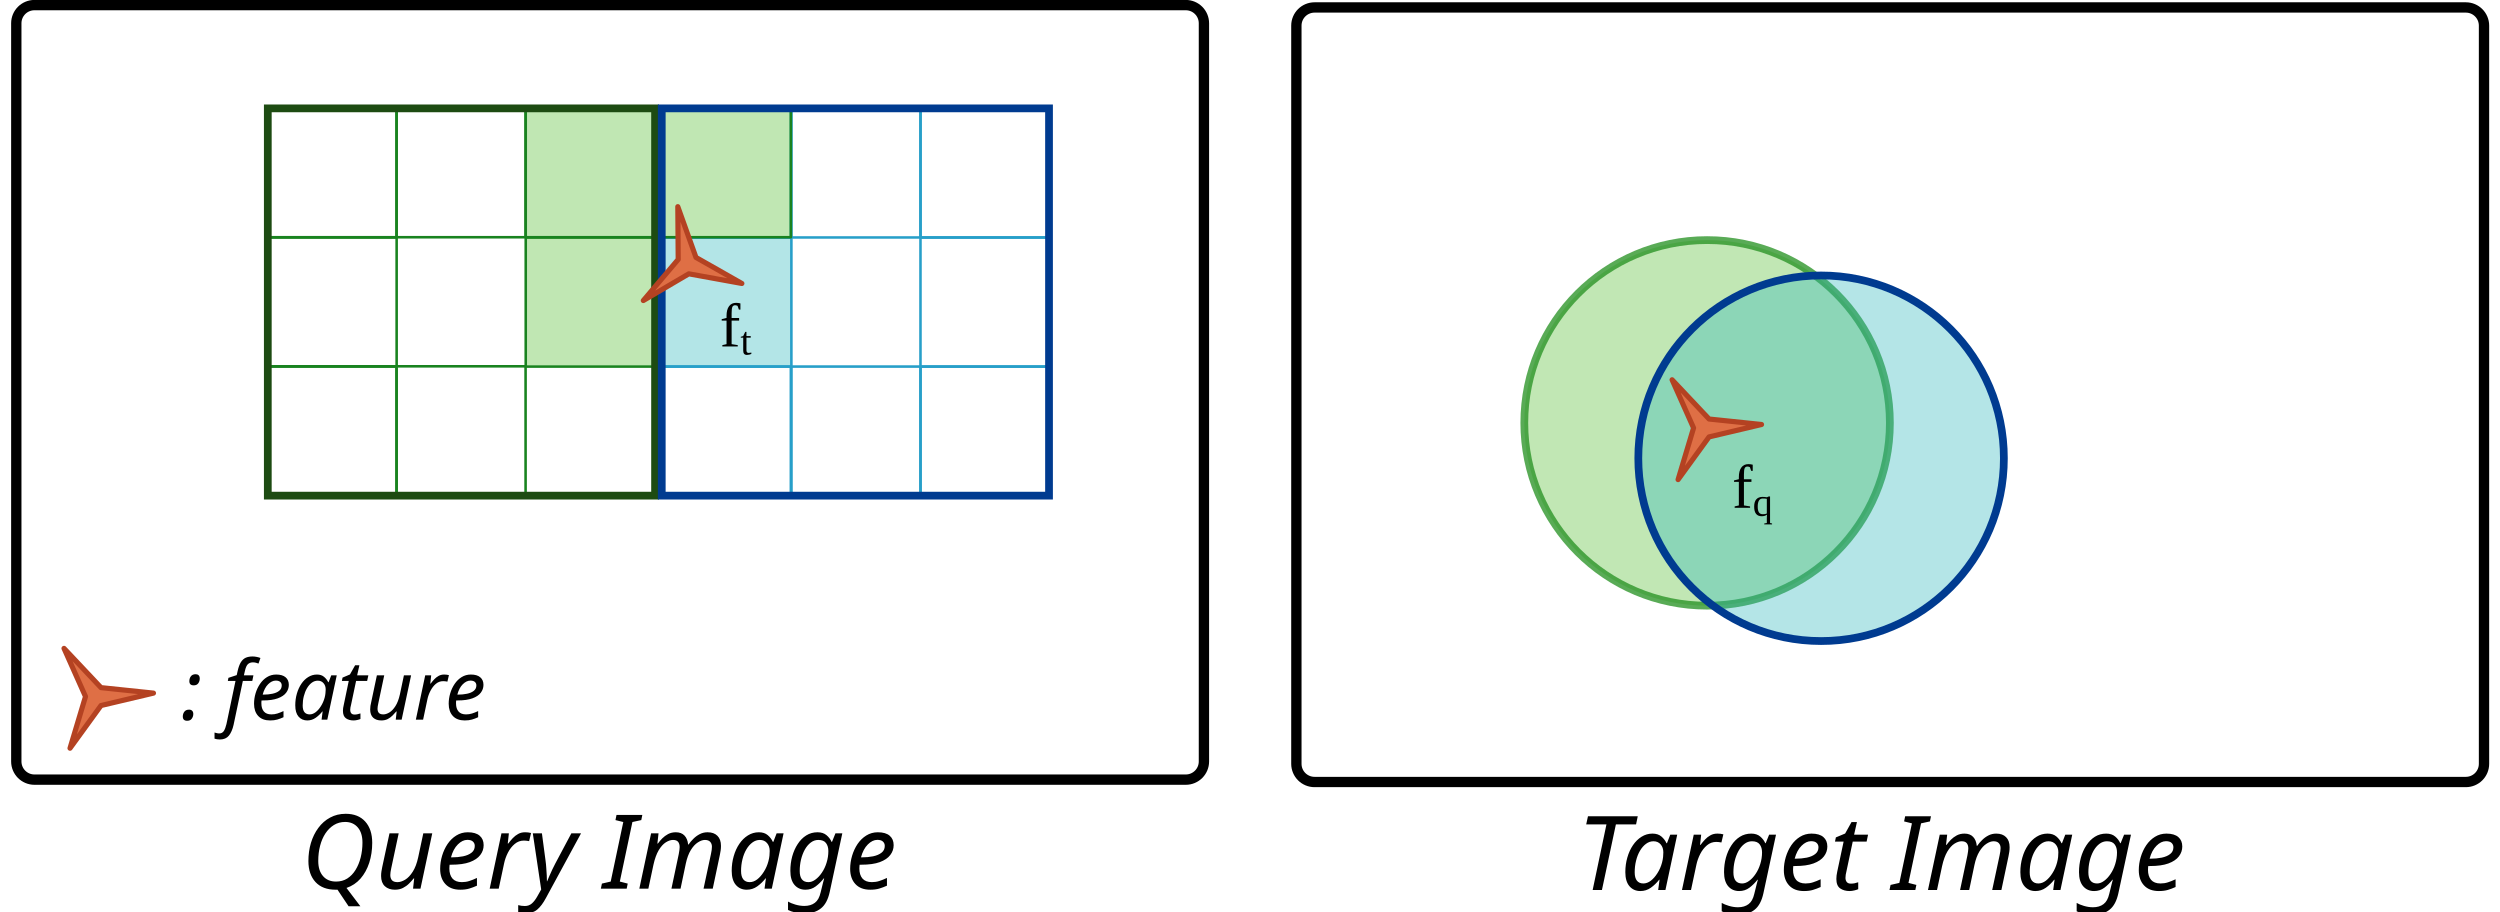
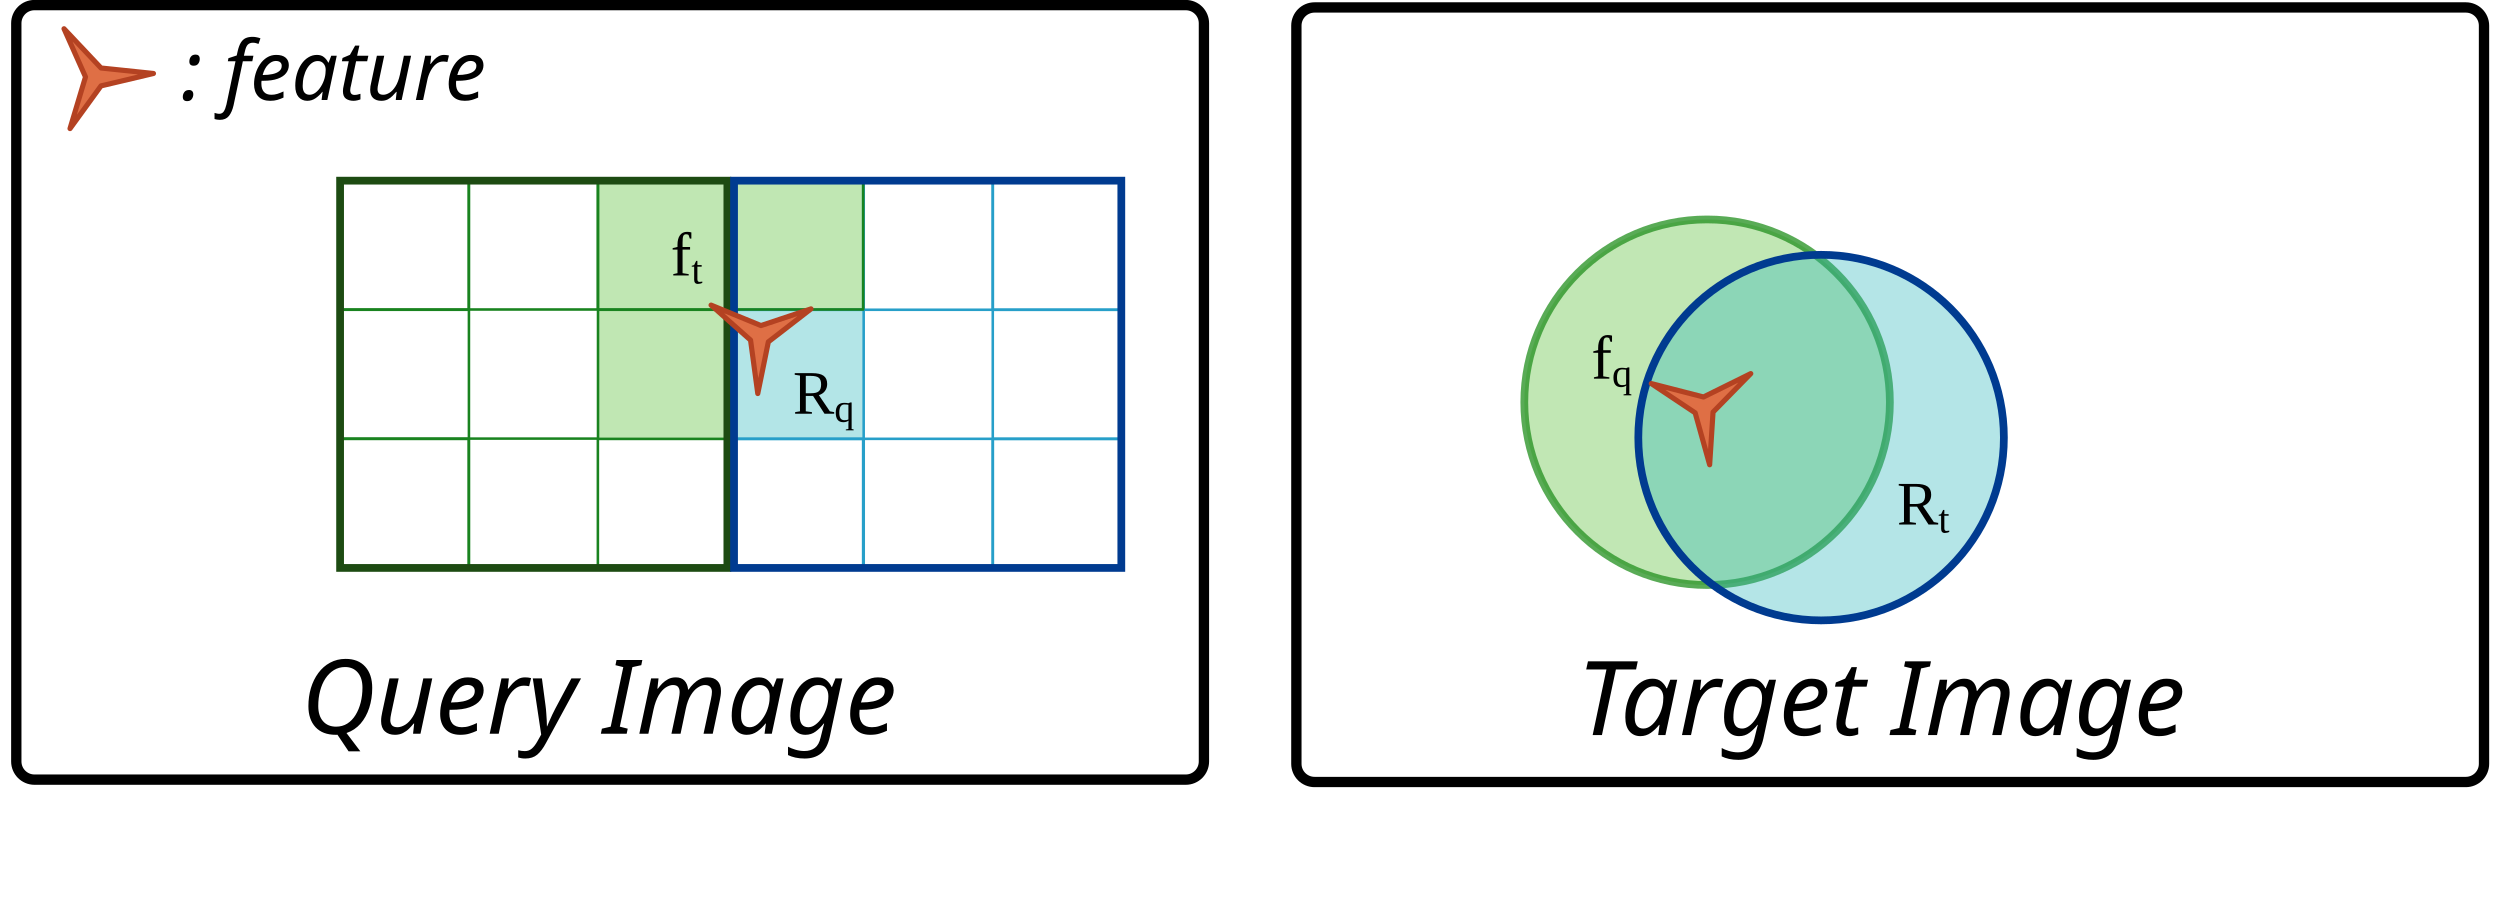
<svg xmlns="http://www.w3.org/2000/svg" xmlns:xlink="http://www.w3.org/1999/xlink" width="484.156" height="176.519" id="svg2" version="1.1">
-   <defs id="defs4">
-     <pattern id="Strips1_1" patternTransform="translate(0,0) scale(10,10)" height="1" width="2" patternUnits="userSpaceOnUse">
-       <rect id="rect4792" height="2" width="1" y="-0.5" x="0" style="fill:black;stroke:none" />
-     </pattern>
-   </defs>
+   <defs id="defs4" />
  <g id="layer1" transform="translate(-216.8438,-41.375)">
-     <rect y="87.372" x="268.658" height="25" width="25" id="rect4049" style="fill:none;stroke:#19831f;stroke-width:0.5;stroke-linecap:butt;stroke-linejoin:round;stroke-miterlimit:4;stroke-opacity:1;stroke-dasharray:none" />
+     <rect y="101.372" x="282.658" height="25" width="25" id="rect4049" style="fill:none;stroke:#19831f;stroke-width:0.5;stroke-linecap:butt;stroke-linejoin:round;stroke-miterlimit:4;stroke-opacity:1;stroke-dasharray:none" />
    <use height="1052.362" width="744.094" transform="translate(0,-25.05797)" id="use5584" xlink:href="#rect4049" y="0" x="0" style="fill:none" />
-     <rect transform="scale(-1,-1)" y="-137.314" x="-293.658" height="25" width="25" id="use5588" style="fill:none;stroke:#19831f;stroke-width:0.5;stroke-linecap:butt;stroke-linejoin:round;stroke-miterlimit:4;stroke-opacity:1;stroke-dasharray:none" />
-     <rect transform="scale(-1,-1)" y="-137.314" x="-318.63" height="25" width="25" id="use5590" style="fill:none;stroke:#19831f;stroke-width:0.5;stroke-linecap:butt;stroke-linejoin:round;stroke-miterlimit:4;stroke-opacity:1;stroke-dasharray:none" />
-     <rect transform="scale(-1,-1)" y="-87.314" x="-318.63" height="25" width="25" id="use5592" style="fill:none;stroke:#19831f;stroke-width:0.5;stroke-linecap:butt;stroke-linejoin:round;stroke-miterlimit:4;stroke-opacity:1;stroke-dasharray:none" />
-     <rect style="fill:#50bd2c;fill-opacity:0.356;stroke:#19831f;stroke-width:0.5;stroke-linecap:butt;stroke-linejoin:round;stroke-miterlimit:4;stroke-opacity:1;stroke-dasharray:none" id="use4051" width="25" height="25" x="-343.658" y="-87.314" transform="scale(-1,-1)" />
-     <rect style="fill:#50bd2c;fill-opacity:0.356;stroke:#19831f;stroke-width:0.5;stroke-linecap:butt;stroke-linejoin:round;stroke-miterlimit:4;stroke-opacity:1;stroke-dasharray:none" id="rect5586" width="25" height="25" x="318.658" y="87.372" />
-     <rect y="62.362" x="268.707" height="75" width="75" id="rect5553" style="fill:none;stroke:#1d4b12;stroke-width:1.5;stroke-miterlimit:4;stroke-opacity:1;stroke-dasharray:none" />
-     <rect style="fill:#2cb7bd;fill-opacity:0.356;stroke:#279fc9;stroke-width:0.5;stroke-linecap:butt;stroke-linejoin:round;stroke-miterlimit:4;stroke-opacity:1;stroke-dasharray:none" id="use3866" width="25" height="25" x="345.106" y="87.372" />
-     <g id="g3932" transform="translate(-250,0)">
+     <rect transform="scale(-1,-1)" y="-151.314" x="-307.658" height="25" width="25" id="use5588" style="fill:none;stroke:#19831f;stroke-width:0.5;stroke-linecap:butt;stroke-linejoin:round;stroke-miterlimit:4;stroke-opacity:1;stroke-dasharray:none" />
+     <rect transform="scale(-1,-1)" y="-151.314" x="-332.63" height="25" width="25" id="use5590" style="fill:none;stroke:#19831f;stroke-width:0.5;stroke-linecap:butt;stroke-linejoin:round;stroke-miterlimit:4;stroke-opacity:1;stroke-dasharray:none" />
+     <rect transform="scale(-1,-1)" y="-101.314" x="-332.63" height="25" width="25" id="use5592" style="fill:none;stroke:#19831f;stroke-width:0.5;stroke-linecap:butt;stroke-linejoin:round;stroke-miterlimit:4;stroke-opacity:1;stroke-dasharray:none" />
+     <rect style="fill:#50bd2c;fill-opacity:0.356;stroke:#19831f;stroke-width:0.5;stroke-linecap:butt;stroke-linejoin:round;stroke-miterlimit:4;stroke-opacity:1;stroke-dasharray:none" id="use4051" width="25" height="25" x="-357.658" y="-101.314" transform="scale(-1,-1)" />
+     <rect style="fill:#50bd2c;fill-opacity:0.356;stroke:#19831f;stroke-width:0.5;stroke-linecap:butt;stroke-linejoin:round;stroke-miterlimit:4;stroke-opacity:1;stroke-dasharray:none" id="rect5586" width="25" height="25" x="332.658" y="101.372" />
+     <rect y="76.362" x="282.707" height="75" width="75" id="rect5553" style="fill:none;stroke:#1d4b12;stroke-width:1.5;stroke-miterlimit:4;stroke-opacity:1;stroke-dasharray:none" />
+     <rect style="fill:#2cb7bd;fill-opacity:0.356;stroke:#279fc9;stroke-width:0.5;stroke-linecap:butt;stroke-linejoin:round;stroke-miterlimit:4;stroke-opacity:1;stroke-dasharray:none" id="use3866" width="25" height="25" x="359.106" y="101.372" />
+     <g id="g3932" transform="translate(-236,14)">
      <rect y="62.362" x="595" height="25" width="25" id="rect3813" style="fill:none;stroke:#279fc9;stroke-width:0.5;stroke-linecap:butt;stroke-linejoin:round;stroke-miterlimit:4;stroke-opacity:1;stroke-dasharray:none" />
      <use height="1052.362" width="744.094" transform="translate(25.11612,0)" id="use3858" xlink:href="#rect3813" y="0" x="0" />
      <use height="1052.362" width="744.094" transform="translate(24.98985,0)" id="use3860" xlink:href="#use3858" y="0" x="0" />
      <use height="1052.362" width="744.094" transform="translate(0,50)" id="use3862" xlink:href="#use3860" y="0" x="0" />
      <use height="1052.362" width="744.094" transform="translate(0,-24.98985)" id="use3864" xlink:href="#use3862" y="0" x="0" />
      <use height="1052.362" width="744.094" transform="translate(0,50)" id="use3870" xlink:href="#rect3813" y="0" x="0" />
      <use height="1052.362" width="744.094" transform="translate(0,50)" id="use3872" xlink:href="#use3858" y="0" x="0" />
    </g>
-     <text xml:space="preserve" style="line-height:125%" x="356.234" y="108.476" id="text3779">
-       <tspan id="tspan3781" x="356.234" y="108.476">f<tspan style="font-size:65.001%;baseline-shift:sub" id="tspan3783">t</tspan>
+     <text xml:space="preserve" style="line-height:125%" x="346.734" y="94.726" id="text3779">
+       <tspan id="tspan3781" x="346.734" y="94.726">f<tspan style="font-size:65.001%;baseline-shift:sub" id="tspan3783">t</tspan>
      </tspan>
    </text>
-     <rect style="fill:#50bd2c;fill-opacity:0.356;stroke:#19831f;stroke-width:0.5;stroke-linecap:butt;stroke-linejoin:round;stroke-miterlimit:4;stroke-opacity:1;stroke-dasharray:none" id="use4053" width="25" height="25" x="-370.012" y="-87.314" transform="scale(-1,-1)" />
-     <rect style="fill:none;stroke:#003b90;stroke-width:1.5;stroke-miterlimit:4;stroke-opacity:1;stroke-dasharray:none" id="rect3811" width="75" height="75" x="345" y="62.362" />
+     <rect style="fill:#50bd2c;fill-opacity:0.356;stroke:#19831f;stroke-width:0.5;stroke-linecap:butt;stroke-linejoin:round;stroke-miterlimit:4;stroke-opacity:1;stroke-dasharray:none" id="use4053" width="25" height="25" x="-384.012" y="-101.314" transform="scale(-1,-1)" />
+     <rect style="fill:none;stroke:#003b90;stroke-width:1.5;stroke-miterlimit:4;stroke-opacity:1;stroke-dasharray:none" id="rect3811" width="75" height="75" x="359" y="76.362" />
    <rect style="fill:none;stroke:#000000;stroke-width:2;stroke-miterlimit:4;stroke-opacity:1;stroke-dasharray:none" id="rect2987" width="230" height="150" x="220" y="42.362" rx="3.517" ry="3.517" />
-     <path style="fill:#df6f45;fill-opacity:1;stroke:#b44222;stroke-width:1;stroke-linecap:butt;stroke-linejoin:round;stroke-miterlimit:4;stroke-opacity:1;stroke-dasharray:none" id="path3775" d="m 610,107.362 3,-10 -4.16,-9.33 L 616,95.63 626.16,96.692 616,99.094 z" transform="matrix(0.9162853,0.4005262,-0.4005262,0.9162853,-174.5015,-243.1194)" />
-     <text xml:space="preserve" style="font-size:40px;font-style:normal;font-weight:normal;line-height:125%;letter-spacing:0px;word-spacing:0px;fill:#000000;fill-opacity:1;stroke:none;font-family:Sans" x="522.233" y="213.734" id="text5517-2">
-       <tspan id="tspan5519-3" x="522.233" y="213.734" style="font-size:20px;font-style:italic;-inkscape-font-specification:Sans Italic">Target Image</tspan>
+     <path style="fill:#df6f45;fill-opacity:1;stroke:#b44222;stroke-width:1;stroke-linecap:butt;stroke-linejoin:round;stroke-miterlimit:4;stroke-opacity:1;stroke-dasharray:none" id="path3775" d="m 610,107.362 3,-10 -4.16,-9.33 L 616,95.63 626.16,96.692 616,99.094 z" transform="matrix(0.9106392,-0.4132025,0.4132025,0.9106392,-236.2555,271.8735)" />
+     <text xml:space="preserve" style="font-size:40px;font-style:normal;font-weight:normal;line-height:125%;letter-spacing:0px;word-spacing:0px;fill:#000000;fill-opacity:1;stroke:none;font-family:Sans" x="522.233" y="183.734" id="text5517-2">
+       <tspan id="tspan5519-3" x="522.233" y="183.734" style="font-size:20px;font-style:italic;-inkscape-font-specification:Sans Italic">Target Image</tspan>
    </text>
-     <path style="fill:#df6f45;fill-opacity:1;stroke:#b44222;stroke-width:1;stroke-linecap:butt;stroke-linejoin:round;stroke-miterlimit:4;stroke-opacity:1;stroke-dasharray:none" id="path3775-2" d="m 610,107.362 3,-10 -4.16,-9.33 L 616,95.63 626.16,96.692 616,99.094 z" transform="translate(-379.5963,78.91331)" />
-     <text xml:space="preserve" style="font-size:40px;font-style:normal;font-weight:normal;line-height:125%;letter-spacing:0px;word-spacing:0px;fill:#000000;fill-opacity:1;stroke:none;font-family:Sans" x="251.935" y="180.742" id="text5622">
-       <tspan id="tspan5624" x="251.935" y="180.742" style="font-size:16px;font-style:italic;-inkscape-font-specification:Sans Italic">: feature</tspan>
+     <path style="fill:#df6f45;fill-opacity:1;stroke:#b44222;stroke-width:1;stroke-linecap:butt;stroke-linejoin:round;stroke-miterlimit:4;stroke-opacity:1;stroke-dasharray:none" id="path3775-2" d="m 610,107.362 3,-10 -4.16,-9.33 L 616,95.63 626.16,96.692 616,99.094 z" transform="translate(-379.5963,-41.08669)" />
+     <text xml:space="preserve" style="font-size:40px;font-style:normal;font-weight:normal;line-height:125%;letter-spacing:0px;word-spacing:0px;fill:#000000;fill-opacity:1;stroke:none;font-family:Sans" x="251.935" y="60.742" id="text5622">
+       <tspan id="tspan5624" x="251.935" y="60.742" style="font-size:16px;font-style:italic;-inkscape-font-specification:Sans Italic">: feature</tspan>
    </text>
-     <path style="fill:#51bc2d;fill-opacity:0.357;stroke:#279122;stroke-width:1.5;stroke-linecap:butt;stroke-linejoin:round;stroke-miterlimit:4;stroke-opacity:0.765;stroke-dasharray:none" id="path4018" d="m 387.898,174.862 a 35.398,35.398 0 1 1 -70.797,0 35.398,35.398 0 1 1 70.797,0 z" transform="translate(194.9445,-51.59134)" />
+     <path style="fill:#51bc2d;fill-opacity:0.357;stroke:#279122;stroke-width:1.5;stroke-linecap:butt;stroke-linejoin:round;stroke-miterlimit:4;stroke-opacity:0.765;stroke-dasharray:none" id="path4018" d="m 387.898,174.862 a 35.398,35.398 0 1 1 -70.797,0 35.398,35.398 0 1 1 70.797,0 z" transform="translate(194.9445,-55.59134)" />
    <rect style="fill:none;stroke:#000000;stroke-width:2;stroke-miterlimit:4;stroke-opacity:1;stroke-dasharray:none" id="rect2987-6" width="230" height="150" x="467.903" y="42.819" rx="3.517" ry="3.517" />
-     <path transform="translate(217.0215,-44.73986)" d="m 387.898,174.862 a 35.398,35.398 0 1 1 -70.797,0 35.398,35.398 0 1 1 70.797,0 z" id="path5515" style="fill:#2db6bc;fill-opacity:0.357;stroke:#003b90;stroke-width:1.5;stroke-linecap:butt;stroke-linejoin:round;stroke-miterlimit:4;stroke-opacity:1;stroke-dasharray:none" />
-     <text xml:space="preserve" x="552.28" y="139.713" id="text3779-0">
-       <tspan id="tspan3781-1" x="552.28" y="139.713">f<tspan style="font-size:65.001%;baseline-shift:sub" id="tspan3809">q</tspan>
+     <path transform="translate(217.0215,-48.73986)" d="m 387.898,174.862 a 35.398,35.398 0 1 1 -70.797,0 35.398,35.398 0 1 1 70.797,0 z" id="path5515" style="fill:#2db6bc;fill-opacity:0.357;stroke:#003b90;stroke-width:1.5;stroke-linecap:butt;stroke-linejoin:round;stroke-miterlimit:4;stroke-opacity:1;stroke-dasharray:none" />
+     <text xml:space="preserve" x="525.03" y="114.713" id="text3779-0">
+       <tspan id="tspan3781-1" x="525.03" y="114.713">f<tspan style="font-size:65.001%;baseline-shift:sub" id="tspan3809">q</tspan>
      </tspan>
    </text>
-     <path style="fill:#df6f45;fill-opacity:1;stroke:#b44222;stroke-width:1;stroke-linecap:butt;stroke-linejoin:round;stroke-miterlimit:4;stroke-opacity:1;stroke-dasharray:none" id="path3775-6" d="m 610,107.362 3,-10 -4.16,-9.33 L 616,95.63 626.16,96.692 616,99.094 z" transform="translate(-68.17479,26.89246)" />
-     <text xml:space="preserve" style="font-size:40px;font-style:normal;font-weight:normal;line-height:125%;letter-spacing:0px;word-spacing:0px;fill:#000000;fill-opacity:1;stroke:none;font-family:Sans" x="275.131" y="213.476" id="text5517">
-       <tspan id="tspan5519" x="275.131" y="213.476" style="font-size:20px;font-style:italic;-inkscape-font-specification:Sans Italic">Query Image</tspan>
+     <path style="fill:#df6f45;fill-opacity:1;stroke:#b44222;stroke-width:1;stroke-linecap:butt;stroke-linejoin:round;stroke-miterlimit:4;stroke-opacity:1;stroke-dasharray:none" id="path3775-6" d="m 610,107.362 3,-10 -4.16,-9.33 L 616,95.63 626.16,96.692 616,99.094 z" transform="matrix(0.8454592,-0.5340401,0.5340401,0.8454592,-25.12748,366.3736)" />
+     <text xml:space="preserve" style="font-size:40px;font-style:normal;font-weight:normal;line-height:125%;letter-spacing:0px;word-spacing:0px;fill:#000000;fill-opacity:1;stroke:none;font-family:Sans" x="275.131" y="183.476" id="text5517">
+       <tspan id="tspan5519" x="275.131" y="183.476" style="font-size:20px;font-style:italic;-inkscape-font-specification:Sans Italic">Query Image</tspan>
+     </text>
+     <text xml:space="preserve" style="line-height:125%" x="370.411" y="121.502" id="text3779-3">
+       <tspan id="tspan3781-3" x="370.411" y="121.502">R<tspan style="font-size:65.001%;baseline-shift:sub" id="tspan3783-3">q</tspan>
+       </tspan>
+     </text>
+     <text xml:space="preserve" style="line-height:125%" x="584.213" y="142.957" id="text3779-3-2">
+       <tspan id="tspan3781-3-3" x="584.213" y="142.957">R<tspan style="font-size:65.001%;baseline-shift:sub" id="tspan3783-3-9">t</tspan>
+       </tspan>
    </text>
  </g>
</svg>
